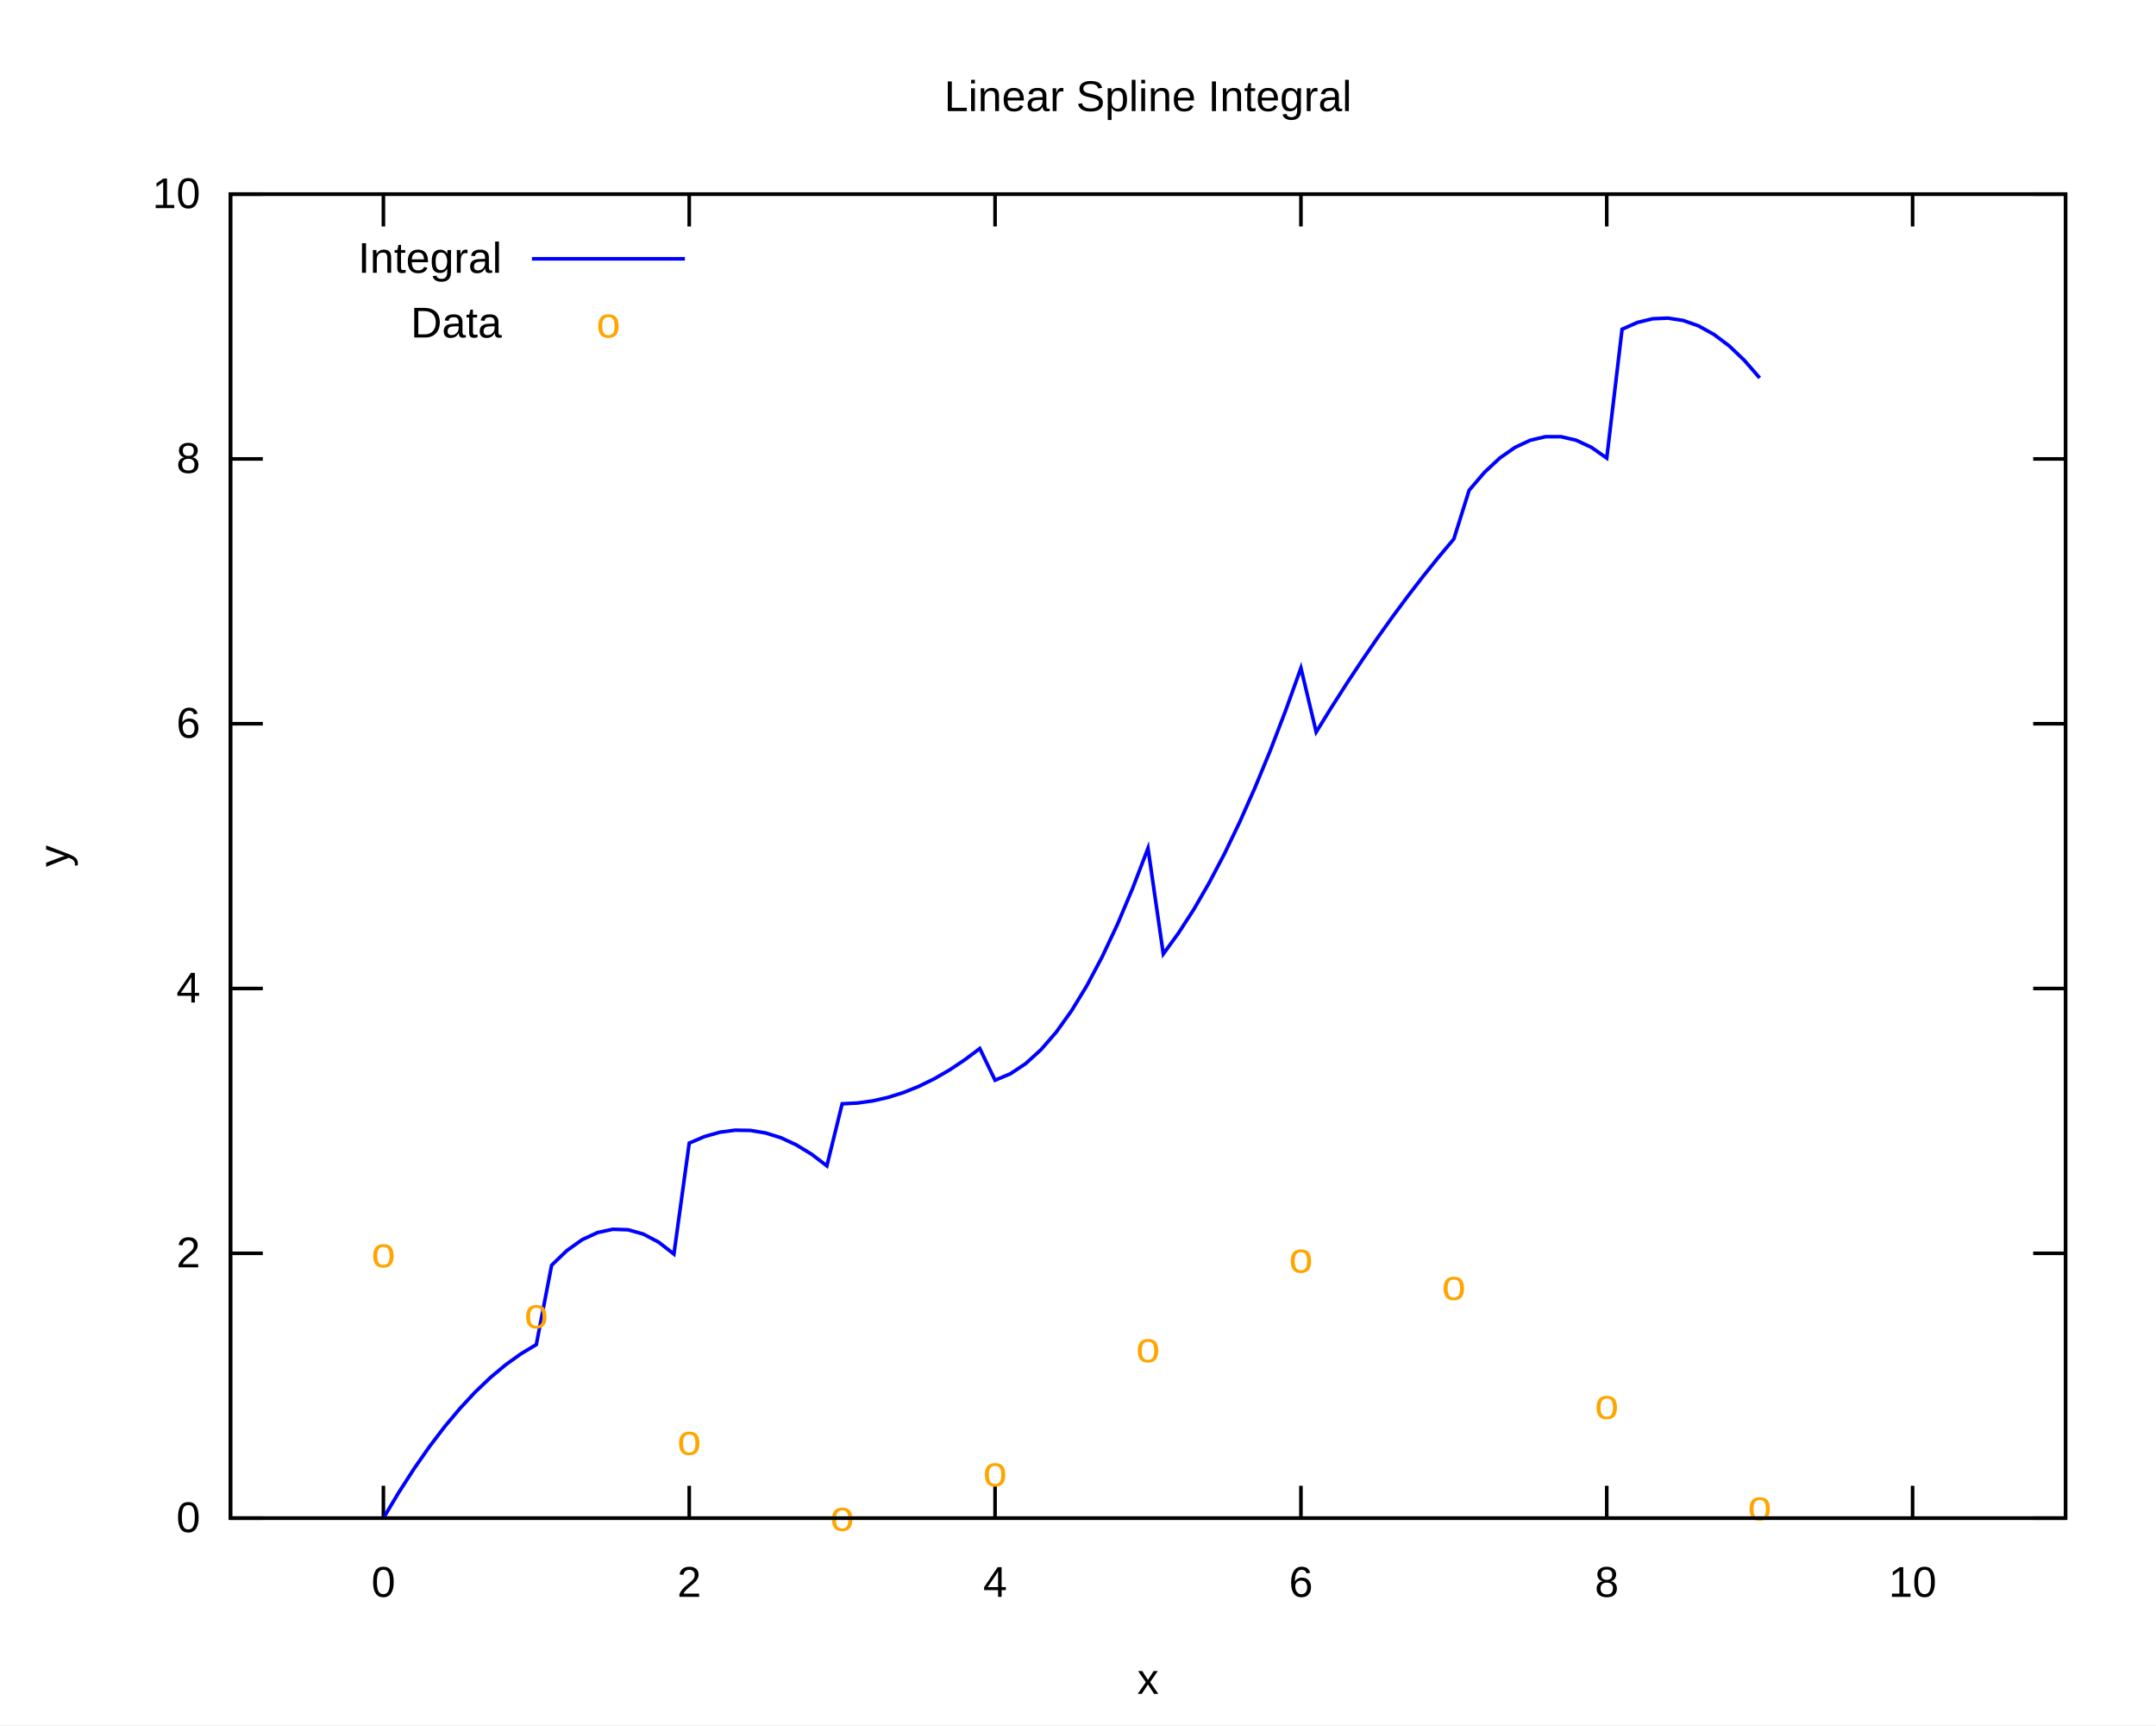
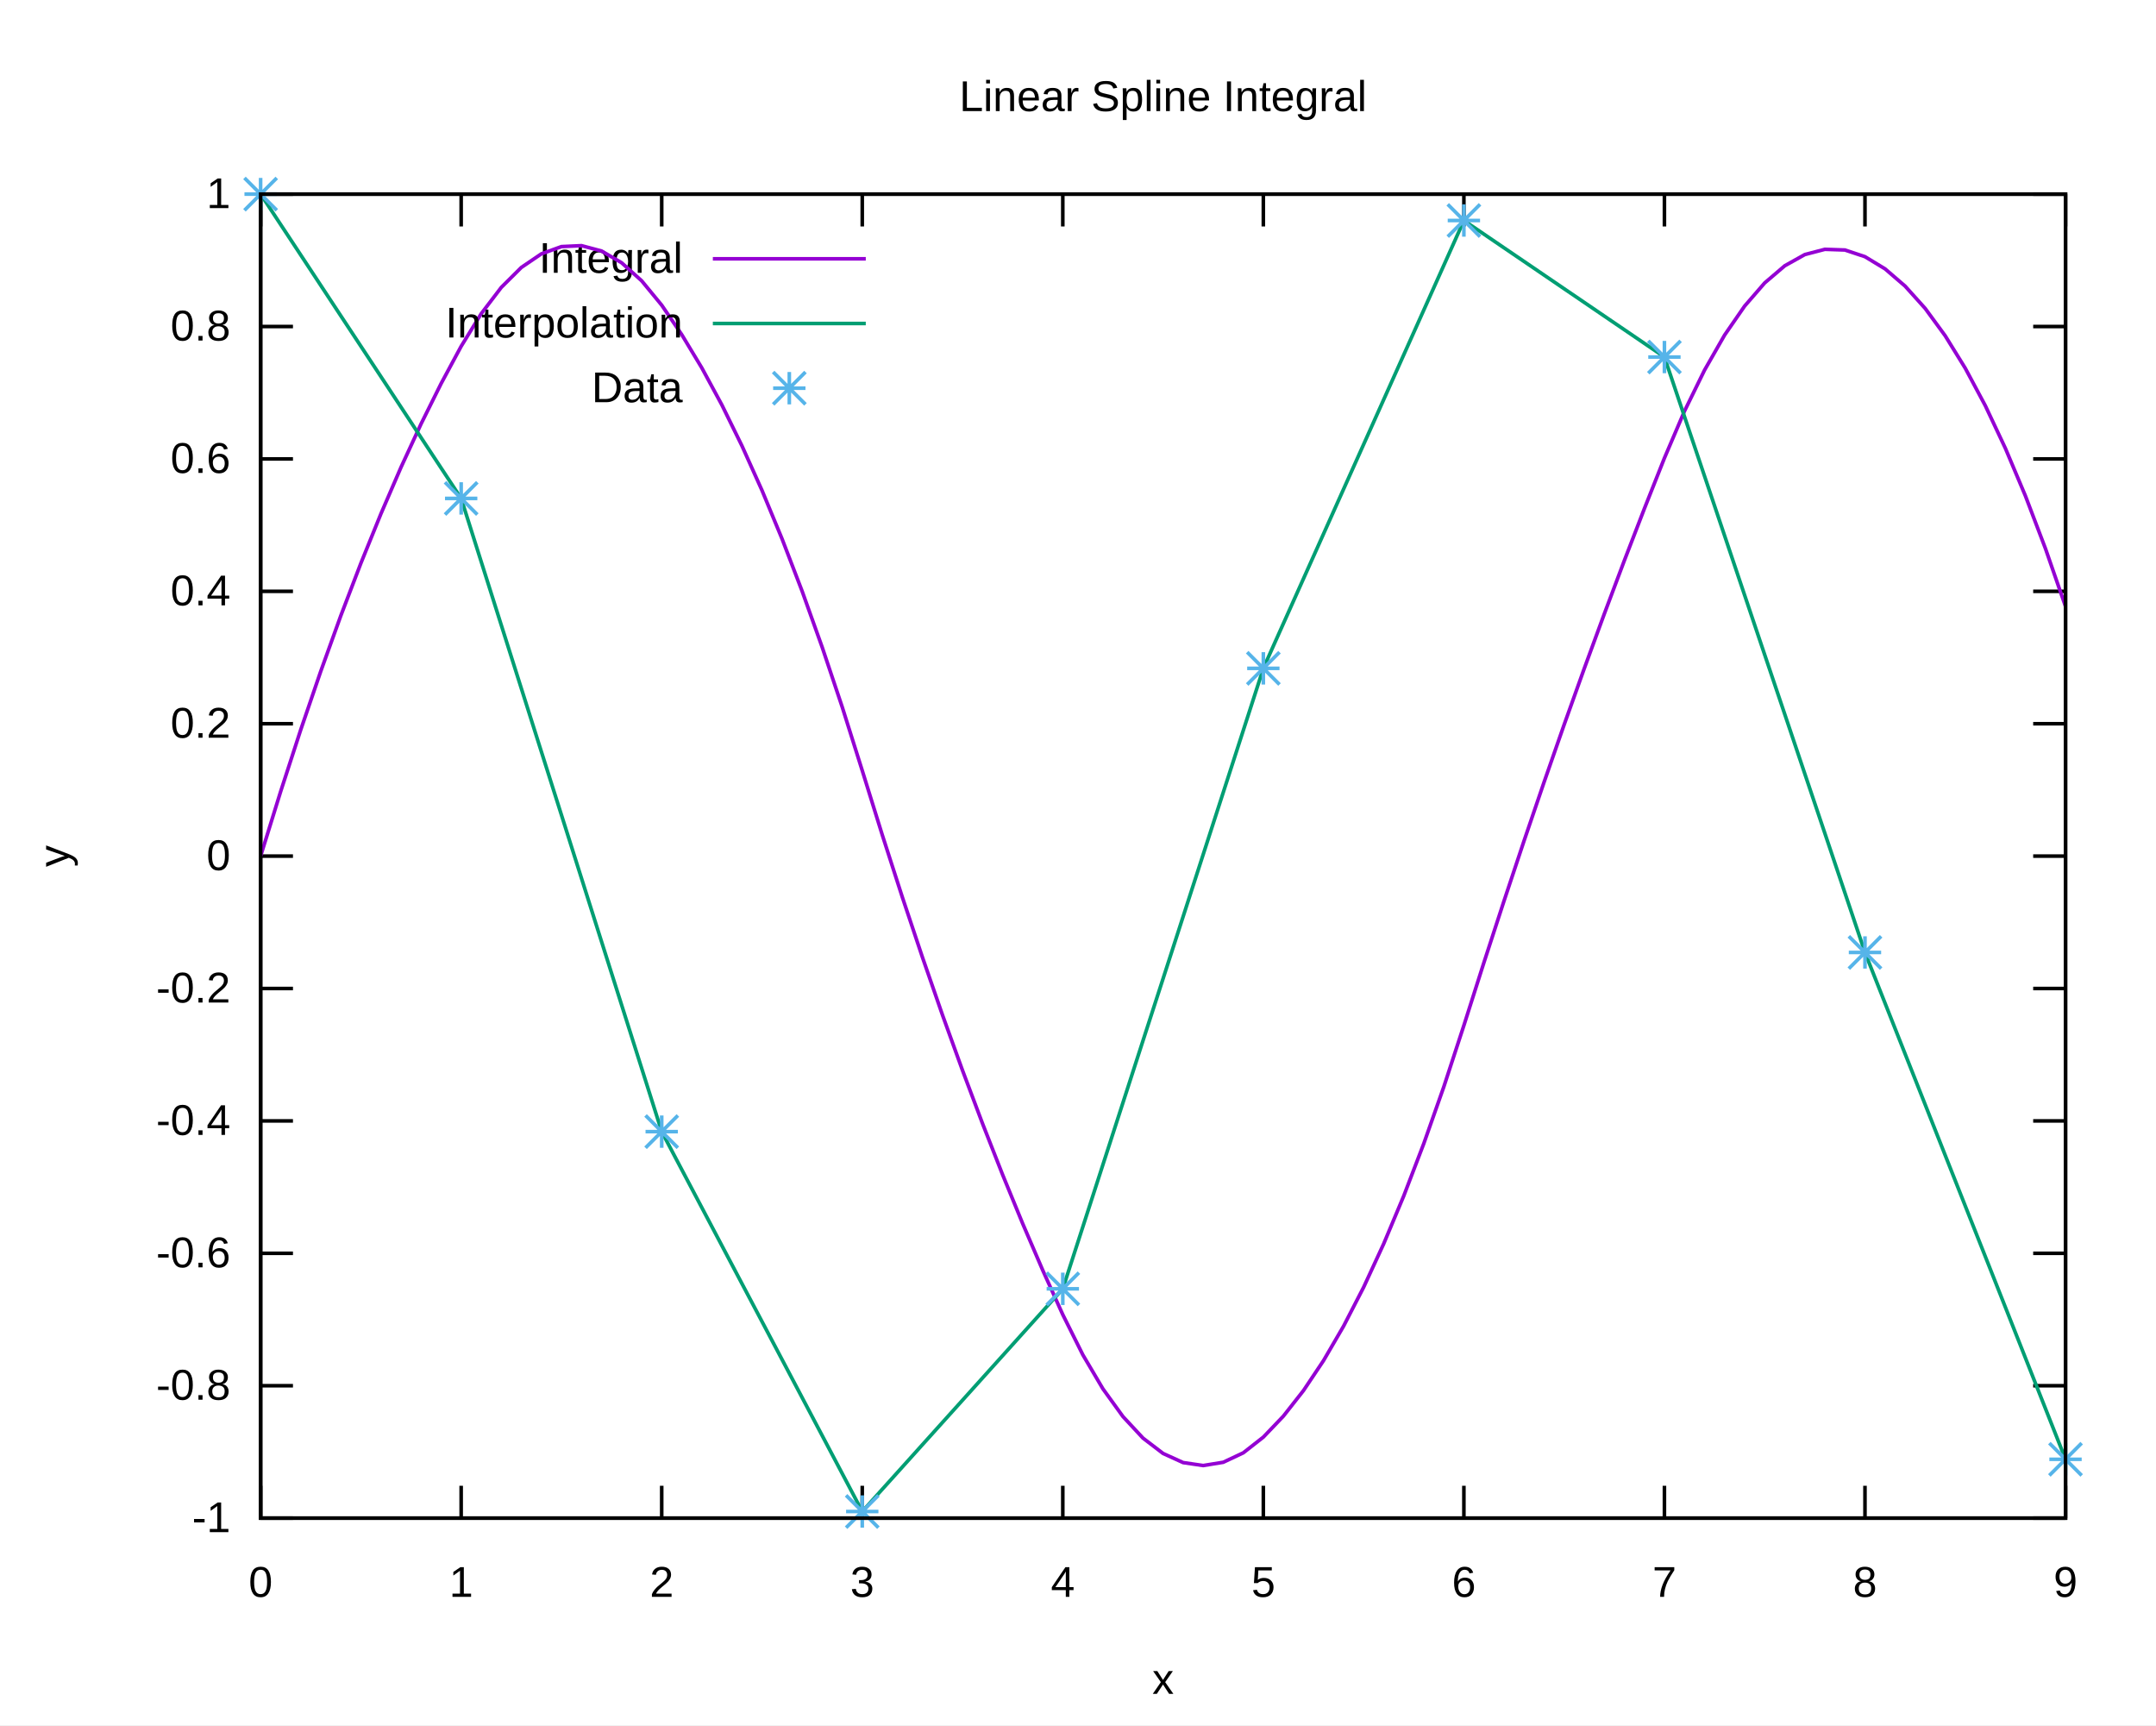
<svg xmlns="http://www.w3.org/2000/svg" xmlns:xlink="http://www.w3.org/1999/xlink" width="600" height="480" viewBox="0 0 600 480">
  <g id="gnuplot_canvas">
    <rect x="0" y="0" width="600" height="480" fill="#ffffff" />
    <defs>
      <circle id="gpDot" r="0.5" stroke-width="0.5" stroke="currentColor" />
      <path id="gpPt0" stroke-width="0.222" stroke="currentColor" d="M-1,0 h2 M0,-1 v2" />
      <path id="gpPt1" stroke-width="0.222" stroke="currentColor" d="M-1,-1 L1,1 M1,-1 L-1,1" />
      <path id="gpPt2" stroke-width="0.222" stroke="currentColor" d="M-1,0 L1,0 M0,-1 L0,1 M-1,-1 L1,1 M-1,1 L1,-1" />
      <rect id="gpPt3" stroke-width="0.222" stroke="currentColor" x="-1" y="-1" width="2" height="2" />
      <rect id="gpPt4" stroke-width="0.222" stroke="currentColor" fill="currentColor" x="-1" y="-1" width="2" height="2" />
      <circle id="gpPt5" stroke-width="0.222" stroke="currentColor" cx="0" cy="0" r="1" />
      <use xlink:href="#gpPt5" id="gpPt6" fill="currentColor" stroke="none" />
      <path id="gpPt7" stroke-width="0.222" stroke="currentColor" d="M0,-1.33 L-1.33,0.67 L1.33,0.67 z" />
      <use xlink:href="#gpPt7" id="gpPt8" fill="currentColor" stroke="none" />
      <use xlink:href="#gpPt7" id="gpPt9" stroke="currentColor" transform="rotate(180)" />
      <use xlink:href="#gpPt9" id="gpPt10" fill="currentColor" stroke="none" />
      <use xlink:href="#gpPt3" id="gpPt11" stroke="currentColor" transform="rotate(45)" />
      <use xlink:href="#gpPt11" id="gpPt12" fill="currentColor" stroke="none" />
      <path id="gpPt13" stroke-width="0.222" stroke="currentColor" d="M0,1.330 L1.265,0.411 L0.782,-1.067 L-0.782,-1.076 L-1.265,0.411 z" />
      <use xlink:href="#gpPt13" id="gpPt14" fill="currentColor" stroke="none" />
      <filter id="textbox" filterUnits="objectBoundingBox" x="0" y="0" height="1" width="1">
        <feFlood flood-color="#FFFFFF" flood-opacity="1" result="bgnd" />
        <feComposite in="SourceGraphic" in2="bgnd" operator="atop" />
      </filter>
      <filter id="greybox" filterUnits="objectBoundingBox" x="0" y="0" height="1" width="1">
        <feFlood flood-color="lightgrey" flood-opacity="1" result="grey" />
        <feComposite in="SourceGraphic" in2="grey" operator="atop" />
      </filter>
    </defs>
    <g fill="none" color="#FFFFFF" stroke="currentColor" stroke-width="1.00" stroke-linecap="butt" stroke-linejoin="miter">
</g>
    <g fill="none" color="black" stroke="currentColor" stroke-width="1.00" stroke-linecap="butt" stroke-linejoin="miter">
-       <path stroke="black" d="M64.14,422.40 L73.14,422.40 M574.82,422.40 L565.82,422.40  " />
-       <g transform="translate(55.75,426.30)" stroke="none" fill="black" font-family="Arial" font-size="12.00" text-anchor="end">
+       <path stroke="black" d="M72.53,422.40 L81.53,422.40 M574.82,422.40 L565.82,422.40  " />
+       <g transform="translate(64.14,426.30)" stroke="none" fill="black" font-family="Arial" font-size="12.00" text-anchor="end">
+         <text>
+           <tspan font-family="Arial">-1</tspan>
+         </text>
+       </g>
+     </g>
+     <g fill="none" color="black" stroke="currentColor" stroke-width="1.00" stroke-linecap="butt" stroke-linejoin="miter">
+       <path stroke="black" d="M72.53,385.56 L81.53,385.56 M574.82,385.56 L565.82,385.56  " />
+       <g transform="translate(64.14,389.46)" stroke="none" fill="black" font-family="Arial" font-size="12.00" text-anchor="end">
+         <text>
+           <tspan font-family="Arial">-0.8</tspan>
+         </text>
+       </g>
+     </g>
+     <g fill="none" color="black" stroke="currentColor" stroke-width="1.00" stroke-linecap="butt" stroke-linejoin="miter">
+       <path stroke="black" d="M72.53,348.72 L81.53,348.72 M574.82,348.72 L565.82,348.72  " />
+       <g transform="translate(64.14,352.62)" stroke="none" fill="black" font-family="Arial" font-size="12.00" text-anchor="end">
+         <text>
+           <tspan font-family="Arial">-0.6</tspan>
+         </text>
+       </g>
+     </g>
+     <g fill="none" color="black" stroke="currentColor" stroke-width="1.00" stroke-linecap="butt" stroke-linejoin="miter">
+       <path stroke="black" d="M72.53,311.88 L81.53,311.88 M574.82,311.88 L565.82,311.88  " />
+       <g transform="translate(64.14,315.78)" stroke="none" fill="black" font-family="Arial" font-size="12.00" text-anchor="end">
+         <text>
+           <tspan font-family="Arial">-0.4</tspan>
+         </text>
+       </g>
+     </g>
+     <g fill="none" color="black" stroke="currentColor" stroke-width="1.00" stroke-linecap="butt" stroke-linejoin="miter">
+       <path stroke="black" d="M72.53,275.04 L81.53,275.04 M574.82,275.04 L565.82,275.04  " />
+       <g transform="translate(64.14,278.94)" stroke="none" fill="black" font-family="Arial" font-size="12.00" text-anchor="end">
+         <text>
+           <tspan font-family="Arial">-0.2</tspan>
+         </text>
+       </g>
+     </g>
+     <g fill="none" color="black" stroke="currentColor" stroke-width="1.00" stroke-linecap="butt" stroke-linejoin="miter">
+       <path stroke="black" d="M72.53,238.20 L81.53,238.20 M574.82,238.20 L565.82,238.20  " />
+       <g transform="translate(64.14,242.10)" stroke="none" fill="black" font-family="Arial" font-size="12.00" text-anchor="end">
        <text>
          <tspan font-family="Arial"> 0</tspan>
        </text>
      </g>
    </g>
    <g fill="none" color="black" stroke="currentColor" stroke-width="1.00" stroke-linecap="butt" stroke-linejoin="miter">
-       <path stroke="black" d="M64.14,348.72 L73.14,348.72 M574.82,348.72 L565.82,348.72  " />
-       <g transform="translate(55.75,352.62)" stroke="none" fill="black" font-family="Arial" font-size="12.00" text-anchor="end">
+       <path stroke="black" d="M72.53,201.37 L81.53,201.37 M574.82,201.37 L565.82,201.37  " />
+       <g transform="translate(64.14,205.27)" stroke="none" fill="black" font-family="Arial" font-size="12.00" text-anchor="end">
+         <text>
+           <tspan font-family="Arial"> 0.2</tspan>
+         </text>
+       </g>
+     </g>
+     <g fill="none" color="black" stroke="currentColor" stroke-width="1.00" stroke-linecap="butt" stroke-linejoin="miter">
+       <path stroke="black" d="M72.53,164.53 L81.53,164.53 M574.82,164.53 L565.82,164.53  " />
+       <g transform="translate(64.14,168.43)" stroke="none" fill="black" font-family="Arial" font-size="12.00" text-anchor="end">
+         <text>
+           <tspan font-family="Arial"> 0.4</tspan>
+         </text>
+       </g>
+     </g>
+     <g fill="none" color="black" stroke="currentColor" stroke-width="1.00" stroke-linecap="butt" stroke-linejoin="miter">
+       <path stroke="black" d="M72.53,127.69 L81.53,127.69 M574.82,127.69 L565.82,127.69  " />
+       <g transform="translate(64.14,131.59)" stroke="none" fill="black" font-family="Arial" font-size="12.00" text-anchor="end">
+         <text>
+           <tspan font-family="Arial"> 0.6</tspan>
+         </text>
+       </g>
+     </g>
+     <g fill="none" color="black" stroke="currentColor" stroke-width="1.00" stroke-linecap="butt" stroke-linejoin="miter">
+       <path stroke="black" d="M72.53,90.85 L81.53,90.85 M574.82,90.85 L565.82,90.85  " />
+       <g transform="translate(64.14,94.75)" stroke="none" fill="black" font-family="Arial" font-size="12.00" text-anchor="end">
+         <text>
+           <tspan font-family="Arial"> 0.8</tspan>
+         </text>
+       </g>
+     </g>
+     <g fill="none" color="black" stroke="currentColor" stroke-width="1.00" stroke-linecap="butt" stroke-linejoin="miter">
+       <path stroke="black" d="M72.53,54.01 L81.53,54.01 M574.82,54.01 L565.82,54.01  " />
+       <g transform="translate(64.14,57.91)" stroke="none" fill="black" font-family="Arial" font-size="12.00" text-anchor="end">
+         <text>
+           <tspan font-family="Arial"> 1</tspan>
+         </text>
+       </g>
+     </g>
+     <g fill="none" color="black" stroke="currentColor" stroke-width="1.00" stroke-linecap="butt" stroke-linejoin="miter">
+       <path stroke="black" d="M72.53,422.40 L72.53,413.40 M72.53,54.01 L72.53,63.01  " />
+       <g transform="translate(72.53,444.30)" stroke="none" fill="black" font-family="Arial" font-size="12.00" text-anchor="middle">
+         <text>
+           <tspan font-family="Arial"> 0</tspan>
+         </text>
+       </g>
+     </g>
+     <g fill="none" color="black" stroke="currentColor" stroke-width="1.00" stroke-linecap="butt" stroke-linejoin="miter">
+       <path stroke="black" d="M128.34,422.40 L128.34,413.40 M128.34,54.01 L128.34,63.01  " />
+       <g transform="translate(128.34,444.30)" stroke="none" fill="black" font-family="Arial" font-size="12.00" text-anchor="middle">
+         <text>
+           <tspan font-family="Arial"> 1</tspan>
+         </text>
+       </g>
+     </g>
+     <g fill="none" color="black" stroke="currentColor" stroke-width="1.00" stroke-linecap="butt" stroke-linejoin="miter">
+       <path stroke="black" d="M184.15,422.40 L184.15,413.40 M184.15,54.01 L184.15,63.01  " />
+       <g transform="translate(184.15,444.30)" stroke="none" fill="black" font-family="Arial" font-size="12.00" text-anchor="middle">
        <text>
          <tspan font-family="Arial"> 2</tspan>
        </text>
      </g>
    </g>
    <g fill="none" color="black" stroke="currentColor" stroke-width="1.00" stroke-linecap="butt" stroke-linejoin="miter">
-       <path stroke="black" d="M64.14,275.04 L73.14,275.04 M574.82,275.04 L565.82,275.04  " />
-       <g transform="translate(55.75,278.94)" stroke="none" fill="black" font-family="Arial" font-size="12.00" text-anchor="end">
+       <path stroke="black" d="M239.96,422.40 L239.96,413.40 M239.96,54.01 L239.96,63.01  " />
+       <g transform="translate(239.96,444.30)" stroke="none" fill="black" font-family="Arial" font-size="12.00" text-anchor="middle">
+         <text>
+           <tspan font-family="Arial"> 3</tspan>
+         </text>
+       </g>
+     </g>
+     <g fill="none" color="black" stroke="currentColor" stroke-width="1.00" stroke-linecap="butt" stroke-linejoin="miter">
+       <path stroke="black" d="M295.77,422.40 L295.77,413.40 M295.77,54.01 L295.77,63.01  " />
+       <g transform="translate(295.77,444.30)" stroke="none" fill="black" font-family="Arial" font-size="12.00" text-anchor="middle">
        <text>
          <tspan font-family="Arial"> 4</tspan>
        </text>
      </g>
    </g>
    <g fill="none" color="black" stroke="currentColor" stroke-width="1.00" stroke-linecap="butt" stroke-linejoin="miter">
-       <path stroke="black" d="M64.14,201.37 L73.14,201.37 M574.82,201.37 L565.82,201.37  " />
-       <g transform="translate(55.75,205.27)" stroke="none" fill="black" font-family="Arial" font-size="12.00" text-anchor="end">
+       <path stroke="black" d="M351.58,422.40 L351.58,413.40 M351.58,54.01 L351.58,63.01  " />
+       <g transform="translate(351.58,444.30)" stroke="none" fill="black" font-family="Arial" font-size="12.00" text-anchor="middle">
+         <text>
+           <tspan font-family="Arial"> 5</tspan>
+         </text>
+       </g>
+     </g>
+     <g fill="none" color="black" stroke="currentColor" stroke-width="1.00" stroke-linecap="butt" stroke-linejoin="miter">
+       <path stroke="black" d="M407.39,422.40 L407.39,413.40 M407.39,54.01 L407.39,63.01  " />
+       <g transform="translate(407.39,444.30)" stroke="none" fill="black" font-family="Arial" font-size="12.00" text-anchor="middle">
        <text>
          <tspan font-family="Arial"> 6</tspan>
        </text>
      </g>
    </g>
    <g fill="none" color="black" stroke="currentColor" stroke-width="1.00" stroke-linecap="butt" stroke-linejoin="miter">
-       <path stroke="black" d="M64.14,127.69 L73.14,127.69 M574.82,127.69 L565.82,127.69  " />
-       <g transform="translate(55.75,131.59)" stroke="none" fill="black" font-family="Arial" font-size="12.00" text-anchor="end">
+       <path stroke="black" d="M463.20,422.40 L463.20,413.40 M463.20,54.01 L463.20,63.01  " />
+       <g transform="translate(463.20,444.30)" stroke="none" fill="black" font-family="Arial" font-size="12.00" text-anchor="middle">
+         <text>
+           <tspan font-family="Arial"> 7</tspan>
+         </text>
+       </g>
+     </g>
+     <g fill="none" color="black" stroke="currentColor" stroke-width="1.00" stroke-linecap="butt" stroke-linejoin="miter">
+       <path stroke="black" d="M519.01,422.40 L519.01,413.40 M519.01,54.01 L519.01,63.01  " />
+       <g transform="translate(519.01,444.30)" stroke="none" fill="black" font-family="Arial" font-size="12.00" text-anchor="middle">
        <text>
          <tspan font-family="Arial"> 8</tspan>
        </text>
      </g>
    </g>
    <g fill="none" color="black" stroke="currentColor" stroke-width="1.00" stroke-linecap="butt" stroke-linejoin="miter">
-       <path stroke="black" d="M64.14,54.01 L73.14,54.01 M574.82,54.01 L565.82,54.01  " />
-       <g transform="translate(55.75,57.91)" stroke="none" fill="black" font-family="Arial" font-size="12.00" text-anchor="end">
-         <text>
-           <tspan font-family="Arial"> 10</tspan>
-         </text>
-       </g>
-     </g>
-     <g fill="none" color="black" stroke="currentColor" stroke-width="1.00" stroke-linecap="butt" stroke-linejoin="miter">
-       <path stroke="black" d="M106.70,422.40 L106.70,413.40 M106.70,54.01 L106.70,63.01  " />
-       <g transform="translate(106.70,444.30)" stroke="none" fill="black" font-family="Arial" font-size="12.00" text-anchor="middle">
-         <text>
-           <tspan font-family="Arial"> 0</tspan>
-         </text>
-       </g>
-     </g>
-     <g fill="none" color="black" stroke="currentColor" stroke-width="1.00" stroke-linecap="butt" stroke-linejoin="miter">
-       <path stroke="black" d="M191.81,422.40 L191.81,413.40 M191.81,54.01 L191.81,63.01  " />
-       <g transform="translate(191.81,444.30)" stroke="none" fill="black" font-family="Arial" font-size="12.00" text-anchor="middle">
-         <text>
-           <tspan font-family="Arial"> 2</tspan>
-         </text>
-       </g>
-     </g>
-     <g fill="none" color="black" stroke="currentColor" stroke-width="1.00" stroke-linecap="butt" stroke-linejoin="miter">
-       <path stroke="black" d="M276.92,422.40 L276.92,413.40 M276.92,54.01 L276.92,63.01  " />
-       <g transform="translate(276.92,444.30)" stroke="none" fill="black" font-family="Arial" font-size="12.00" text-anchor="middle">
-         <text>
-           <tspan font-family="Arial"> 4</tspan>
-         </text>
-       </g>
-     </g>
-     <g fill="none" color="black" stroke="currentColor" stroke-width="1.00" stroke-linecap="butt" stroke-linejoin="miter">
-       <path stroke="black" d="M362.04,422.40 L362.04,413.40 M362.04,54.01 L362.04,63.01  " />
-       <g transform="translate(362.04,444.30)" stroke="none" fill="black" font-family="Arial" font-size="12.00" text-anchor="middle">
-         <text>
-           <tspan font-family="Arial"> 6</tspan>
-         </text>
-       </g>
-     </g>
-     <g fill="none" color="black" stroke="currentColor" stroke-width="1.00" stroke-linecap="butt" stroke-linejoin="miter">
-       <path stroke="black" d="M447.15,422.40 L447.15,413.40 M447.15,54.01 L447.15,63.01  " />
-       <g transform="translate(447.15,444.30)" stroke="none" fill="black" font-family="Arial" font-size="12.00" text-anchor="middle">
-         <text>
-           <tspan font-family="Arial"> 8</tspan>
-         </text>
-       </g>
-     </g>
-     <g fill="none" color="black" stroke="currentColor" stroke-width="1.00" stroke-linecap="butt" stroke-linejoin="miter">
-       <path stroke="black" d="M532.26,422.40 L532.26,413.40 M532.26,54.01 L532.26,63.01  " />
-       <g transform="translate(532.26,444.30)" stroke="none" fill="black" font-family="Arial" font-size="12.00" text-anchor="middle">
-         <text>
-           <tspan font-family="Arial"> 10</tspan>
-         </text>
-       </g>
-     </g>
-     <g fill="none" color="black" stroke="currentColor" stroke-width="1.00" stroke-linecap="butt" stroke-linejoin="miter">
- </g>
-     <g fill="none" color="black" stroke="currentColor" stroke-width="1.00" stroke-linecap="butt" stroke-linejoin="miter">
-       <path stroke="black" d="M64.14,54.01 L64.14,422.40 L574.82,422.40 L574.82,54.01 L64.14,54.01 Z  " />
+       <path stroke="black" d="M574.82,422.40 L574.82,413.40 M574.82,54.01 L574.82,63.01  " />
+       <g transform="translate(574.82,444.30)" stroke="none" fill="black" font-family="Arial" font-size="12.00" text-anchor="middle">
+         <text>
+           <tspan font-family="Arial"> 9</tspan>
+         </text>
+       </g>
+     </g>
+     <g fill="none" color="black" stroke="currentColor" stroke-width="1.00" stroke-linecap="butt" stroke-linejoin="miter">
+ </g>
+     <g fill="none" color="black" stroke="currentColor" stroke-width="1.00" stroke-linecap="butt" stroke-linejoin="miter">
+       <path stroke="black" d="M72.53,54.01 L72.53,422.40 L574.82,422.40 L574.82,54.01 L72.53,54.01 Z  " />
    </g>
    <g fill="none" color="black" stroke="currentColor" stroke-width="1.00" stroke-linecap="butt" stroke-linejoin="miter">
      <g transform="translate(19.18,238.21) rotate(270)" stroke="none" fill="black" font-family="Arial" font-size="12.00" text-anchor="middle">
        <text>
          <tspan font-family="Arial">y</tspan>
        </text>
      </g>
    </g>
    <g fill="none" color="black" stroke="currentColor" stroke-width="1.00" stroke-linecap="butt" stroke-linejoin="miter">
-       <g transform="translate(319.48,471.30)" stroke="none" fill="black" font-family="Arial" font-size="12.00" text-anchor="middle">
+       <g transform="translate(323.67,471.30)" stroke="none" fill="black" font-family="Arial" font-size="12.00" text-anchor="middle">
        <text>
          <tspan font-family="Arial">x</tspan>
        </text>
      </g>
    </g>
    <g fill="none" color="black" stroke="currentColor" stroke-width="1.00" stroke-linecap="butt" stroke-linejoin="miter">
</g>
    <g id="gnuplot_plot_1">
      <g fill="none" color="black" stroke="currentColor" stroke-width="1.00" stroke-linecap="butt" stroke-linejoin="miter">
-         <g transform="translate(139.65,75.91)" stroke="none" fill="black" font-family="Arial" font-size="12.00" text-anchor="end">
+         <g transform="translate(189.99,75.91)" stroke="none" fill="black" font-family="Arial" font-size="12.00" text-anchor="end">
          <text>
            <tspan font-family="Arial">Integral</tspan>
          </text>
        </g>
      </g>
      <g fill="none" color="black" stroke="currentColor" stroke-width="1.00" stroke-linecap="butt" stroke-linejoin="miter">
-         <path stroke="rgb(  0,   0, 255)" d="M148.04,72.01 L190.60,72.01 M106.70,422.40 L110.95,415.29 L115.21,408.68 L119.46,402.58 L123.72,396.99 L127.98,391.91   L132.23,387.34 L136.49,383.27 L140.74,379.72 L145.00,376.67 L149.25,374.12 L153.51,352.04 L157.76,347.95 L162.02,344.92   L166.28,342.95 L170.53,342.03 L174.79,342.17 L179.04,343.37 L183.30,345.62 L187.55,348.93 L191.81,318.06 L196.07,316.23   L200.32,315.03 L204.58,314.46 L208.83,314.53 L213.09,315.24 L217.34,316.57 L221.60,318.55 L225.86,321.15 L230.11,324.39   L234.37,307.12 L238.62,306.90 L242.88,306.31 L247.13,305.34 L251.39,304.00 L255.65,302.29 L259.90,300.21 L264.16,297.76   L268.41,294.93 L272.67,291.74 L276.92,300.56 L281.18,298.77 L285.43,295.94 L289.69,292.07 L293.95,287.17 L298.20,281.23   L302.46,274.26 L306.71,266.25 L310.97,257.21 L315.22,247.12 L319.48,236.01 L323.74,265.43 L327.99,259.58 L332.25,252.99   L336.50,245.64 L340.76,237.55 L345.01,228.71 L349.27,219.12 L353.53,208.78 L357.78,197.70 L362.04,185.87 L366.29,203.68   L370.55,196.80 L374.80,190.15 L379.06,183.73 L383.31,177.53 L387.57,171.56 L391.83,165.82 L396.08,160.31 L400.34,155.03   L404.59,149.97 L408.85,136.41 L413.10,131.44 L417.36,127.46 L421.62,124.48 L425.87,122.49 L430.13,121.50 L434.38,121.50   L438.64,122.49 L442.89,124.48 L447.15,127.46 L451.41,91.61 L455.66,89.73 L459.92,88.69 L464.17,88.51 L468.43,89.17   L472.68,90.67 L476.94,93.03 L481.20,96.22 L485.45,100.27 L489.71,105.16  " />
+         <path stroke="rgb(148,   0, 211)" d="M198.38,72.01 L240.94,72.01 M72.53,238.20 L78.11,220.21 L83.69,203.06 L89.27,186.76 L94.85,171.30 L100.44,156.69   L106.02,142.93 L111.60,130.01 L117.18,117.94 L122.76,106.72 L128.34,96.35 L133.92,87.28 L139.50,79.97 L145.08,74.42   L150.66,70.63 L156.25,68.61 L161.83,68.35 L167.41,69.84 L172.99,73.11 L178.57,78.13 L184.15,84.91 L189.73,93.11   L195.31,102.36 L200.89,112.66 L206.47,124.03 L212.06,136.45 L217.64,149.93 L223.22,164.47 L228.80,180.06 L234.38,196.71   L239.96,214.41 L245.54,232.34 L251.12,249.65 L256.70,266.33 L262.28,282.40 L267.87,297.85 L273.45,312.67 L279.03,326.88   L284.61,340.47 L290.19,353.44 L295.77,365.79 L301.35,376.97 L306.93,386.42 L312.51,394.14 L318.09,400.14 L323.68,404.41   L329.26,406.95 L334.84,407.77 L340.42,406.86 L346.00,404.23 L351.58,399.86 L357.16,394.02 L362.74,386.92 L368.32,378.58   L373.90,369.00 L379.49,358.16 L385.07,346.08 L390.65,332.76 L396.23,318.19 L401.81,302.37 L407.39,285.31 L412.97,267.81   L418.55,250.70 L424.13,233.96 L429.71,217.61 L435.29,201.63 L440.88,186.03 L446.46,170.82 L452.04,155.98 L457.62,141.52   L463.20,127.45 L468.78,114.39 L474.36,102.99 L479.94,93.24 L485.52,85.16 L491.10,78.72 L496.69,73.95 L502.27,70.83   L507.85,69.37 L513.43,69.56 L519.01,71.42 L524.59,74.80 L530.17,79.60 L535.75,85.80 L541.33,93.42 L546.91,102.44   L552.50,112.88 L558.08,124.73 L563.66,137.98 L569.24,152.65 L574.82,168.73  " />
      </g>
    </g>
    <g id="gnuplot_plot_2">
      <g fill="none" color="black" stroke="currentColor" stroke-width="1.00" stroke-linecap="butt" stroke-linejoin="miter">
-         <g transform="translate(139.65,93.91)" stroke="none" fill="black" font-family="Arial" font-size="12.00" text-anchor="end">
+         <g transform="translate(189.99,93.91)" stroke="none" fill="black" font-family="Arial" font-size="12.00" text-anchor="end">
+           <text>
+             <tspan font-family="Arial">Interpolation</tspan>
+           </text>
+         </g>
+       </g>
+       <g fill="none" color="black" stroke="currentColor" stroke-width="1.00" stroke-linecap="butt" stroke-linejoin="miter">
+         <path stroke="rgb(  0, 158, 115)" d="M198.38,90.01 L240.94,90.01 M72.53,54.01 L78.11,62.48 L83.69,70.94 L89.27,79.41 L94.85,87.88 L100.44,96.35   L106.02,104.81 L111.60,113.28 L117.18,121.75 L122.76,130.22 L128.34,138.68 L133.92,156.30 L139.50,173.92 L145.08,191.54   L150.66,209.15 L156.25,226.77 L161.83,244.39 L167.41,262.01 L172.99,279.62 L178.57,297.24 L184.15,314.86 L189.73,325.43   L195.31,336.00 L200.89,346.57 L206.47,357.14 L212.06,367.71 L217.64,378.28 L223.22,388.85 L228.80,399.42 L234.38,409.99   L239.96,420.56 L245.54,414.36 L251.12,408.17 L256.70,401.97 L262.28,395.78 L267.87,389.58 L273.45,383.38 L279.03,377.19   L284.61,370.99 L290.19,364.80 L295.77,358.60 L301.35,341.34 L306.93,324.07 L312.51,306.81 L318.09,289.54 L323.68,272.28   L329.26,255.01 L334.84,237.75 L340.42,220.49 L346.00,203.22 L351.58,185.96 L357.16,173.49 L362.74,161.03 L368.32,148.57   L373.90,136.11 L379.49,123.65 L385.07,111.19 L390.65,98.73 L396.23,86.27 L401.81,73.81 L407.39,61.35 L412.97,65.15   L418.55,68.95 L424.13,72.74 L429.71,76.54 L435.29,80.34 L440.88,84.14 L446.46,87.94 L452.04,91.74 L457.62,95.54   L463.20,99.34 L468.78,115.91 L474.36,132.47 L479.94,149.04 L485.52,165.61 L491.10,182.17 L496.69,198.74 L502.27,215.31   L507.85,231.87 L513.43,248.44 L519.01,265.01 L524.59,279.11 L530.17,293.21 L535.75,307.31 L541.33,321.42 L546.91,335.52   L552.50,349.62 L558.08,363.72 L563.66,377.83 L569.24,391.93 L574.82,406.03  " />
+       </g>
+     </g>
+     <g id="gnuplot_plot_3">
+       <g fill="none" color="black" stroke="currentColor" stroke-width="1.00" stroke-linecap="butt" stroke-linejoin="miter">
+         <g transform="translate(189.99,111.91)" stroke="none" fill="black" font-family="Arial" font-size="12.00" text-anchor="end">
          <text>
            <tspan font-family="Arial">Data</tspan>
          </text>
        </g>
      </g>
      <g fill="none" color="black" stroke="currentColor" stroke-width="1.00" stroke-linecap="butt" stroke-linejoin="miter">
-         <g transform="translate(106.70,352.62)" stroke="none" fill="rgb(255,165,0)" font-family="Arial" font-size="12.00" text-anchor="middle">
-           <text>o</text>
-         </g>
-         <g transform="translate(149.25,369.56)" stroke="none" fill="rgb(255,165,0)" font-family="Arial" font-size="12.00" text-anchor="middle">
-           <text>o</text>
-         </g>
-         <g transform="translate(191.81,404.79)" stroke="none" fill="rgb(255,165,0)" font-family="Arial" font-size="12.00" text-anchor="middle">
-           <text>o</text>
-         </g>
-         <g transform="translate(234.37,425.93)" stroke="none" fill="rgb(255,165,0)" font-family="Arial" font-size="12.00" text-anchor="middle">
-           <text>o</text>
-         </g>
-         <g transform="translate(276.92,413.54)" stroke="none" fill="rgb(255,165,0)" font-family="Arial" font-size="12.00" text-anchor="middle">
-           <text>o</text>
-         </g>
-         <g transform="translate(319.48,379.01)" stroke="none" fill="rgb(255,165,0)" font-family="Arial" font-size="12.00" text-anchor="middle">
-           <text>o</text>
-         </g>
-         <g transform="translate(362.04,354.09)" stroke="none" fill="rgb(255,165,0)" font-family="Arial" font-size="12.00" text-anchor="middle">
-           <text>o</text>
-         </g>
-         <g transform="translate(404.59,361.69)" stroke="none" fill="rgb(255,165,0)" font-family="Arial" font-size="12.00" text-anchor="middle">
-           <text>o</text>
-         </g>
-         <g transform="translate(447.15,394.82)" stroke="none" fill="rgb(255,165,0)" font-family="Arial" font-size="12.00" text-anchor="middle">
-           <text>o</text>
-         </g>
-         <g transform="translate(489.71,423.03)" stroke="none" fill="rgb(255,165,0)" font-family="Arial" font-size="12.00" text-anchor="middle">
-           <text>o</text>
-         </g>
-         <g transform="translate(169.32,93.91)" stroke="none" fill="rgb(255,165,0)" font-family="Arial" font-size="12.00" text-anchor="middle">
-           <text>
-             <tspan font-family="Arial">o</tspan>
-           </text>
-         </g>
-       </g>
-     </g>
-     <g fill="none" color="#FFFFFF" stroke="rgb(255, 165,   0)" stroke-width="2.00" stroke-linecap="butt" stroke-linejoin="miter">
+         <use xlink:href="#gpPt2" transform="translate(72.53,54.01) scale(4.50)" color="rgb( 86, 180, 233)" />
+         <use xlink:href="#gpPt2" transform="translate(128.34,138.68) scale(4.50)" color="rgb( 86, 180, 233)" />
+         <use xlink:href="#gpPt2" transform="translate(184.15,314.86) scale(4.50)" color="rgb( 86, 180, 233)" />
+         <use xlink:href="#gpPt2" transform="translate(239.96,420.56) scale(4.50)" color="rgb( 86, 180, 233)" />
+         <use xlink:href="#gpPt2" transform="translate(295.77,358.60) scale(4.50)" color="rgb( 86, 180, 233)" />
+         <use xlink:href="#gpPt2" transform="translate(351.58,185.96) scale(4.50)" color="rgb( 86, 180, 233)" />
+         <use xlink:href="#gpPt2" transform="translate(407.39,61.35) scale(4.50)" color="rgb( 86, 180, 233)" />
+         <use xlink:href="#gpPt2" transform="translate(463.20,99.34) scale(4.50)" color="rgb( 86, 180, 233)" />
+         <use xlink:href="#gpPt2" transform="translate(519.01,265.01) scale(4.50)" color="rgb( 86, 180, 233)" />
+         <use xlink:href="#gpPt2" transform="translate(574.82,406.03) scale(4.50)" color="rgb( 86, 180, 233)" />
+         <use xlink:href="#gpPt2" transform="translate(219.66,108.01) scale(4.50)" color="rgb( 86, 180, 233)" />
+       </g>
+     </g>
+     <g fill="none" color="#FFFFFF" stroke="rgb( 86, 180, 233)" stroke-width="2.00" stroke-linecap="butt" stroke-linejoin="miter">
</g>
    <g fill="none" color="black" stroke="currentColor" stroke-width="2.00" stroke-linecap="butt" stroke-linejoin="miter">
</g>
    <g fill="none" color="black" stroke="black" stroke-width="1.00" stroke-linecap="butt" stroke-linejoin="miter">
</g>
    <g fill="none" color="black" stroke="currentColor" stroke-width="1.00" stroke-linecap="butt" stroke-linejoin="miter">
-       <path stroke="black" d="M64.14,54.01 L64.14,422.40 L574.82,422.40 L574.82,54.01 L64.14,54.01 Z  " />
-     </g>
-     <g fill="none" color="black" stroke="currentColor" stroke-width="1.00" stroke-linecap="butt" stroke-linejoin="miter">
-       <g transform="translate(319.48,30.91)" stroke="none" fill="black" font-family="Arial" font-size="12.00" text-anchor="middle">
+       <path stroke="black" d="M72.53,54.01 L72.53,422.40 L574.82,422.40 L574.82,54.01 L72.53,54.01 Z  " />
+     </g>
+     <g fill="none" color="black" stroke="currentColor" stroke-width="1.00" stroke-linecap="butt" stroke-linejoin="miter">
+       <g transform="translate(323.67,30.91)" stroke="none" fill="black" font-family="Arial" font-size="12.00" text-anchor="middle">
        <text>
          <tspan font-family="Arial">Linear Spline Integral</tspan>
        </text>
      </g>
    </g>
    <g fill="none" color="black" stroke="currentColor" stroke-width="1.00" stroke-linecap="butt" stroke-linejoin="miter">
</g>
  </g>
</svg>
